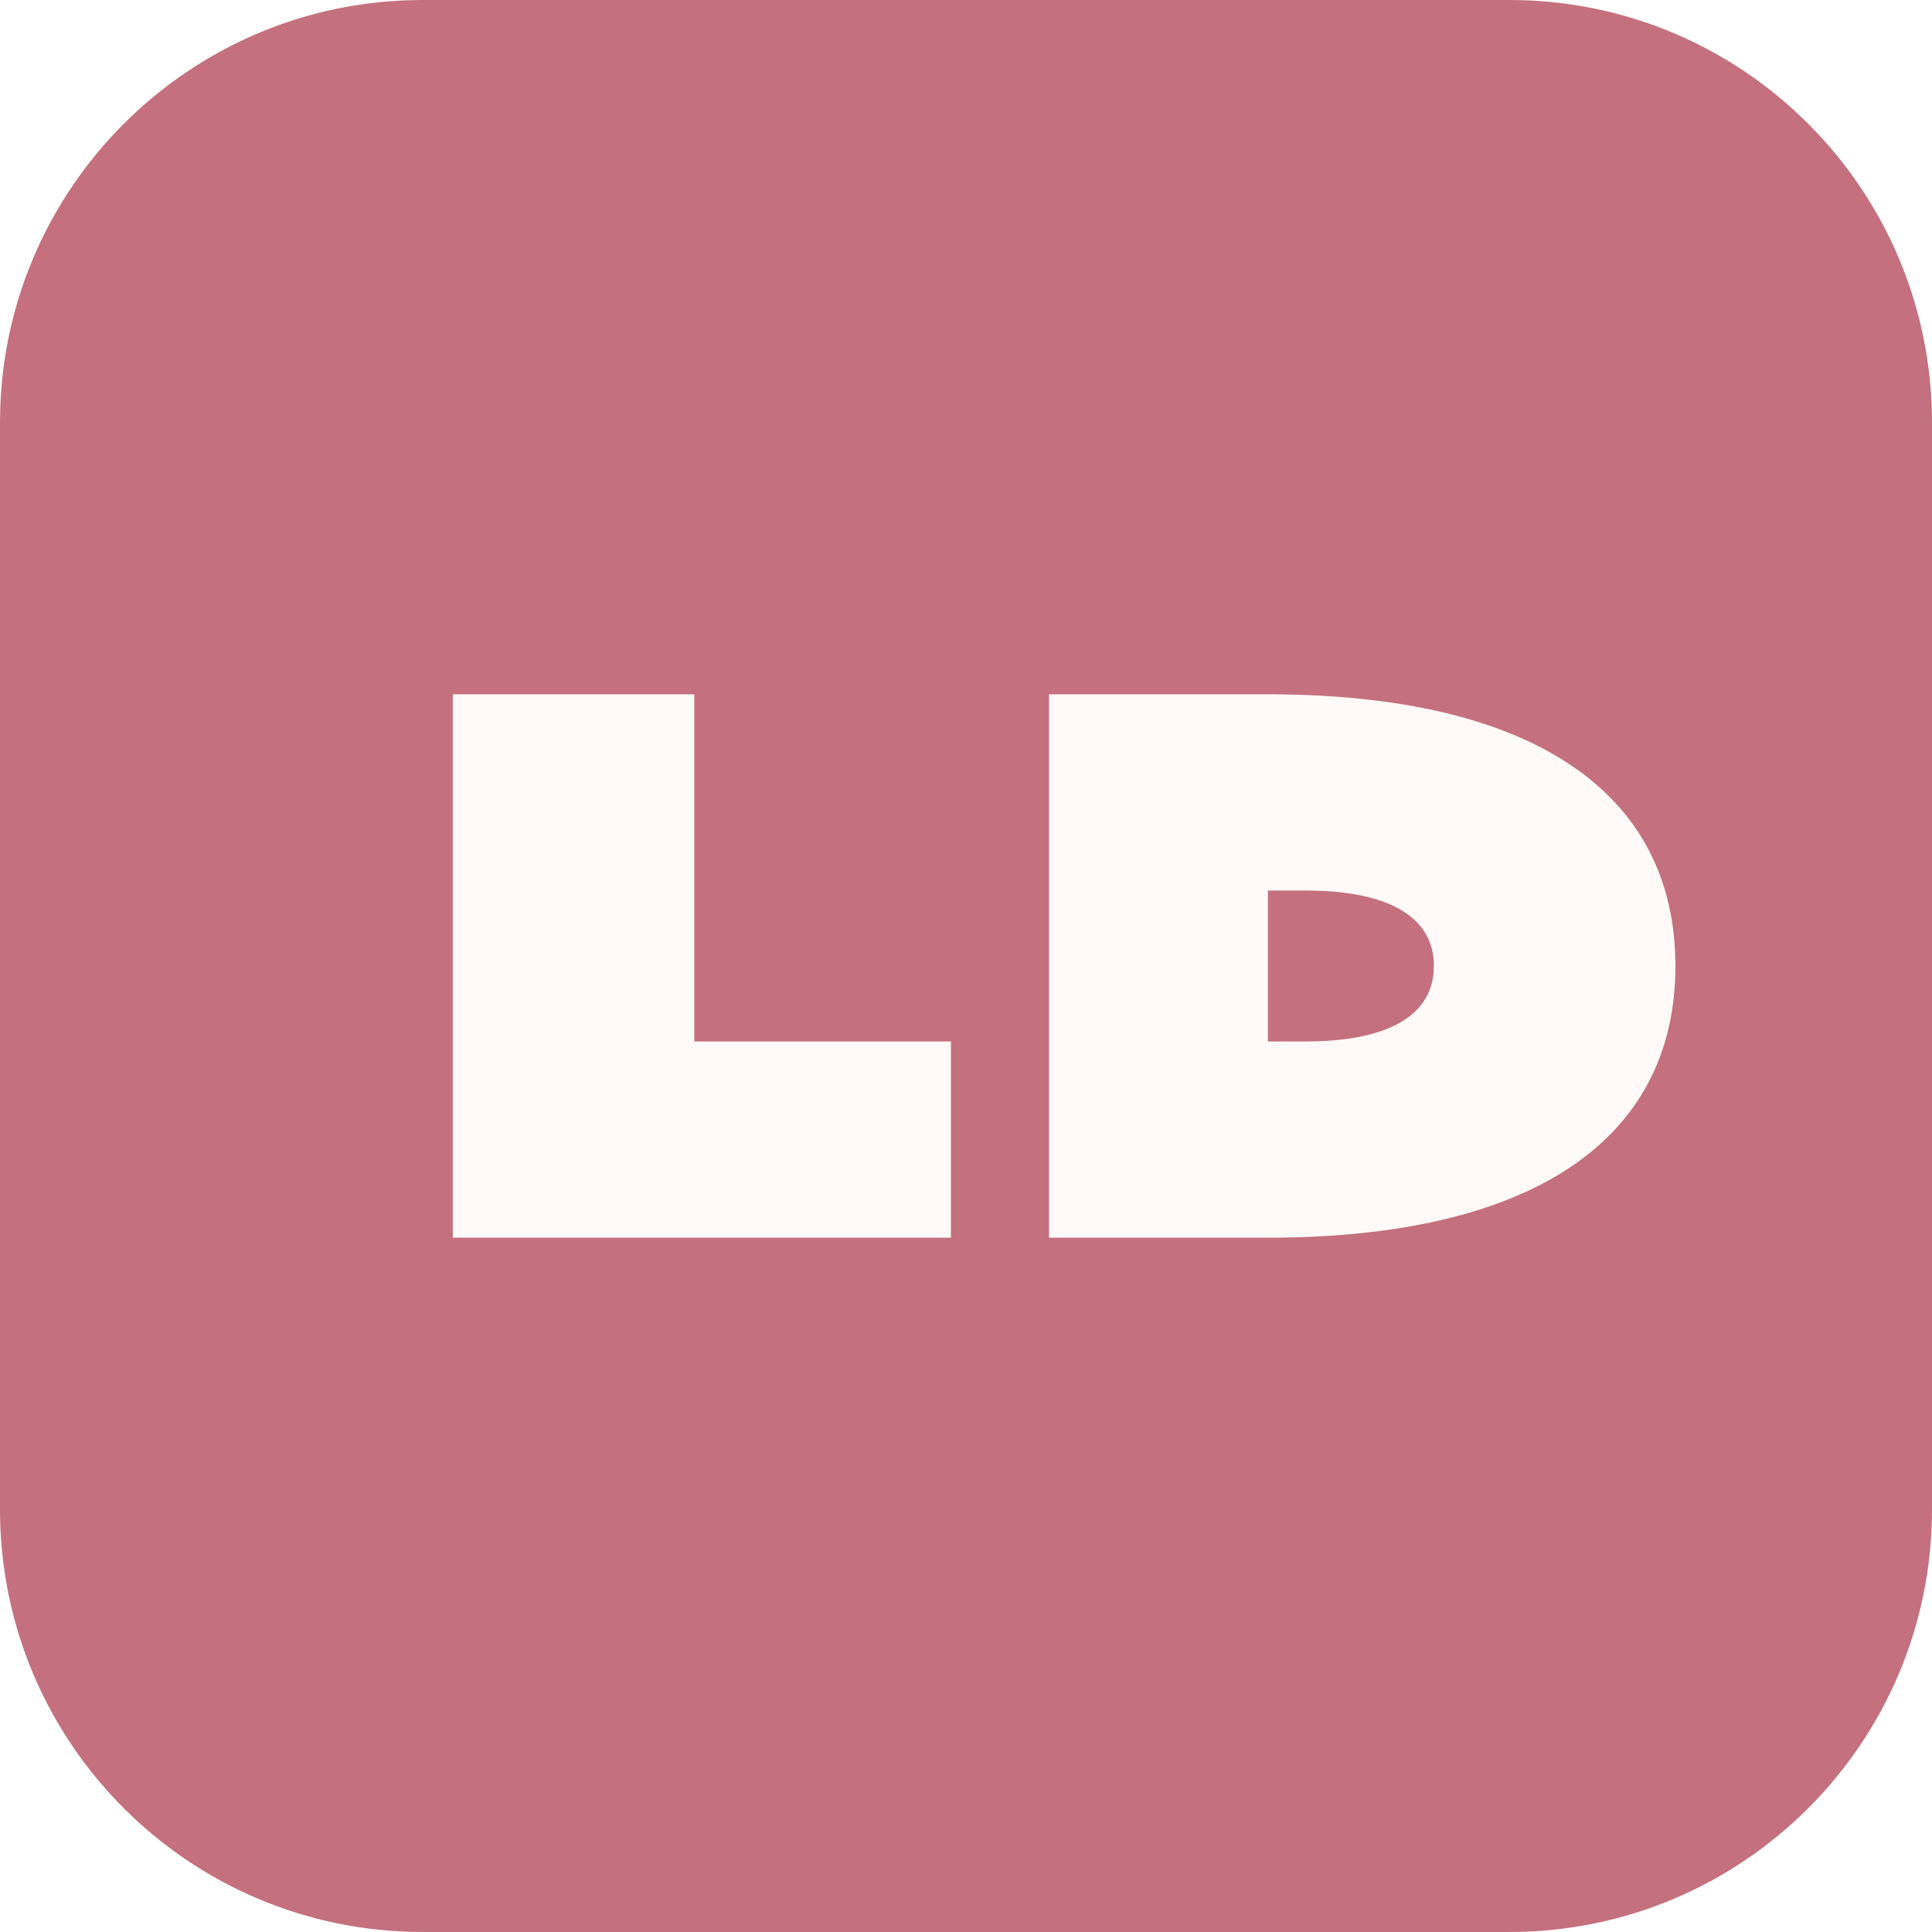
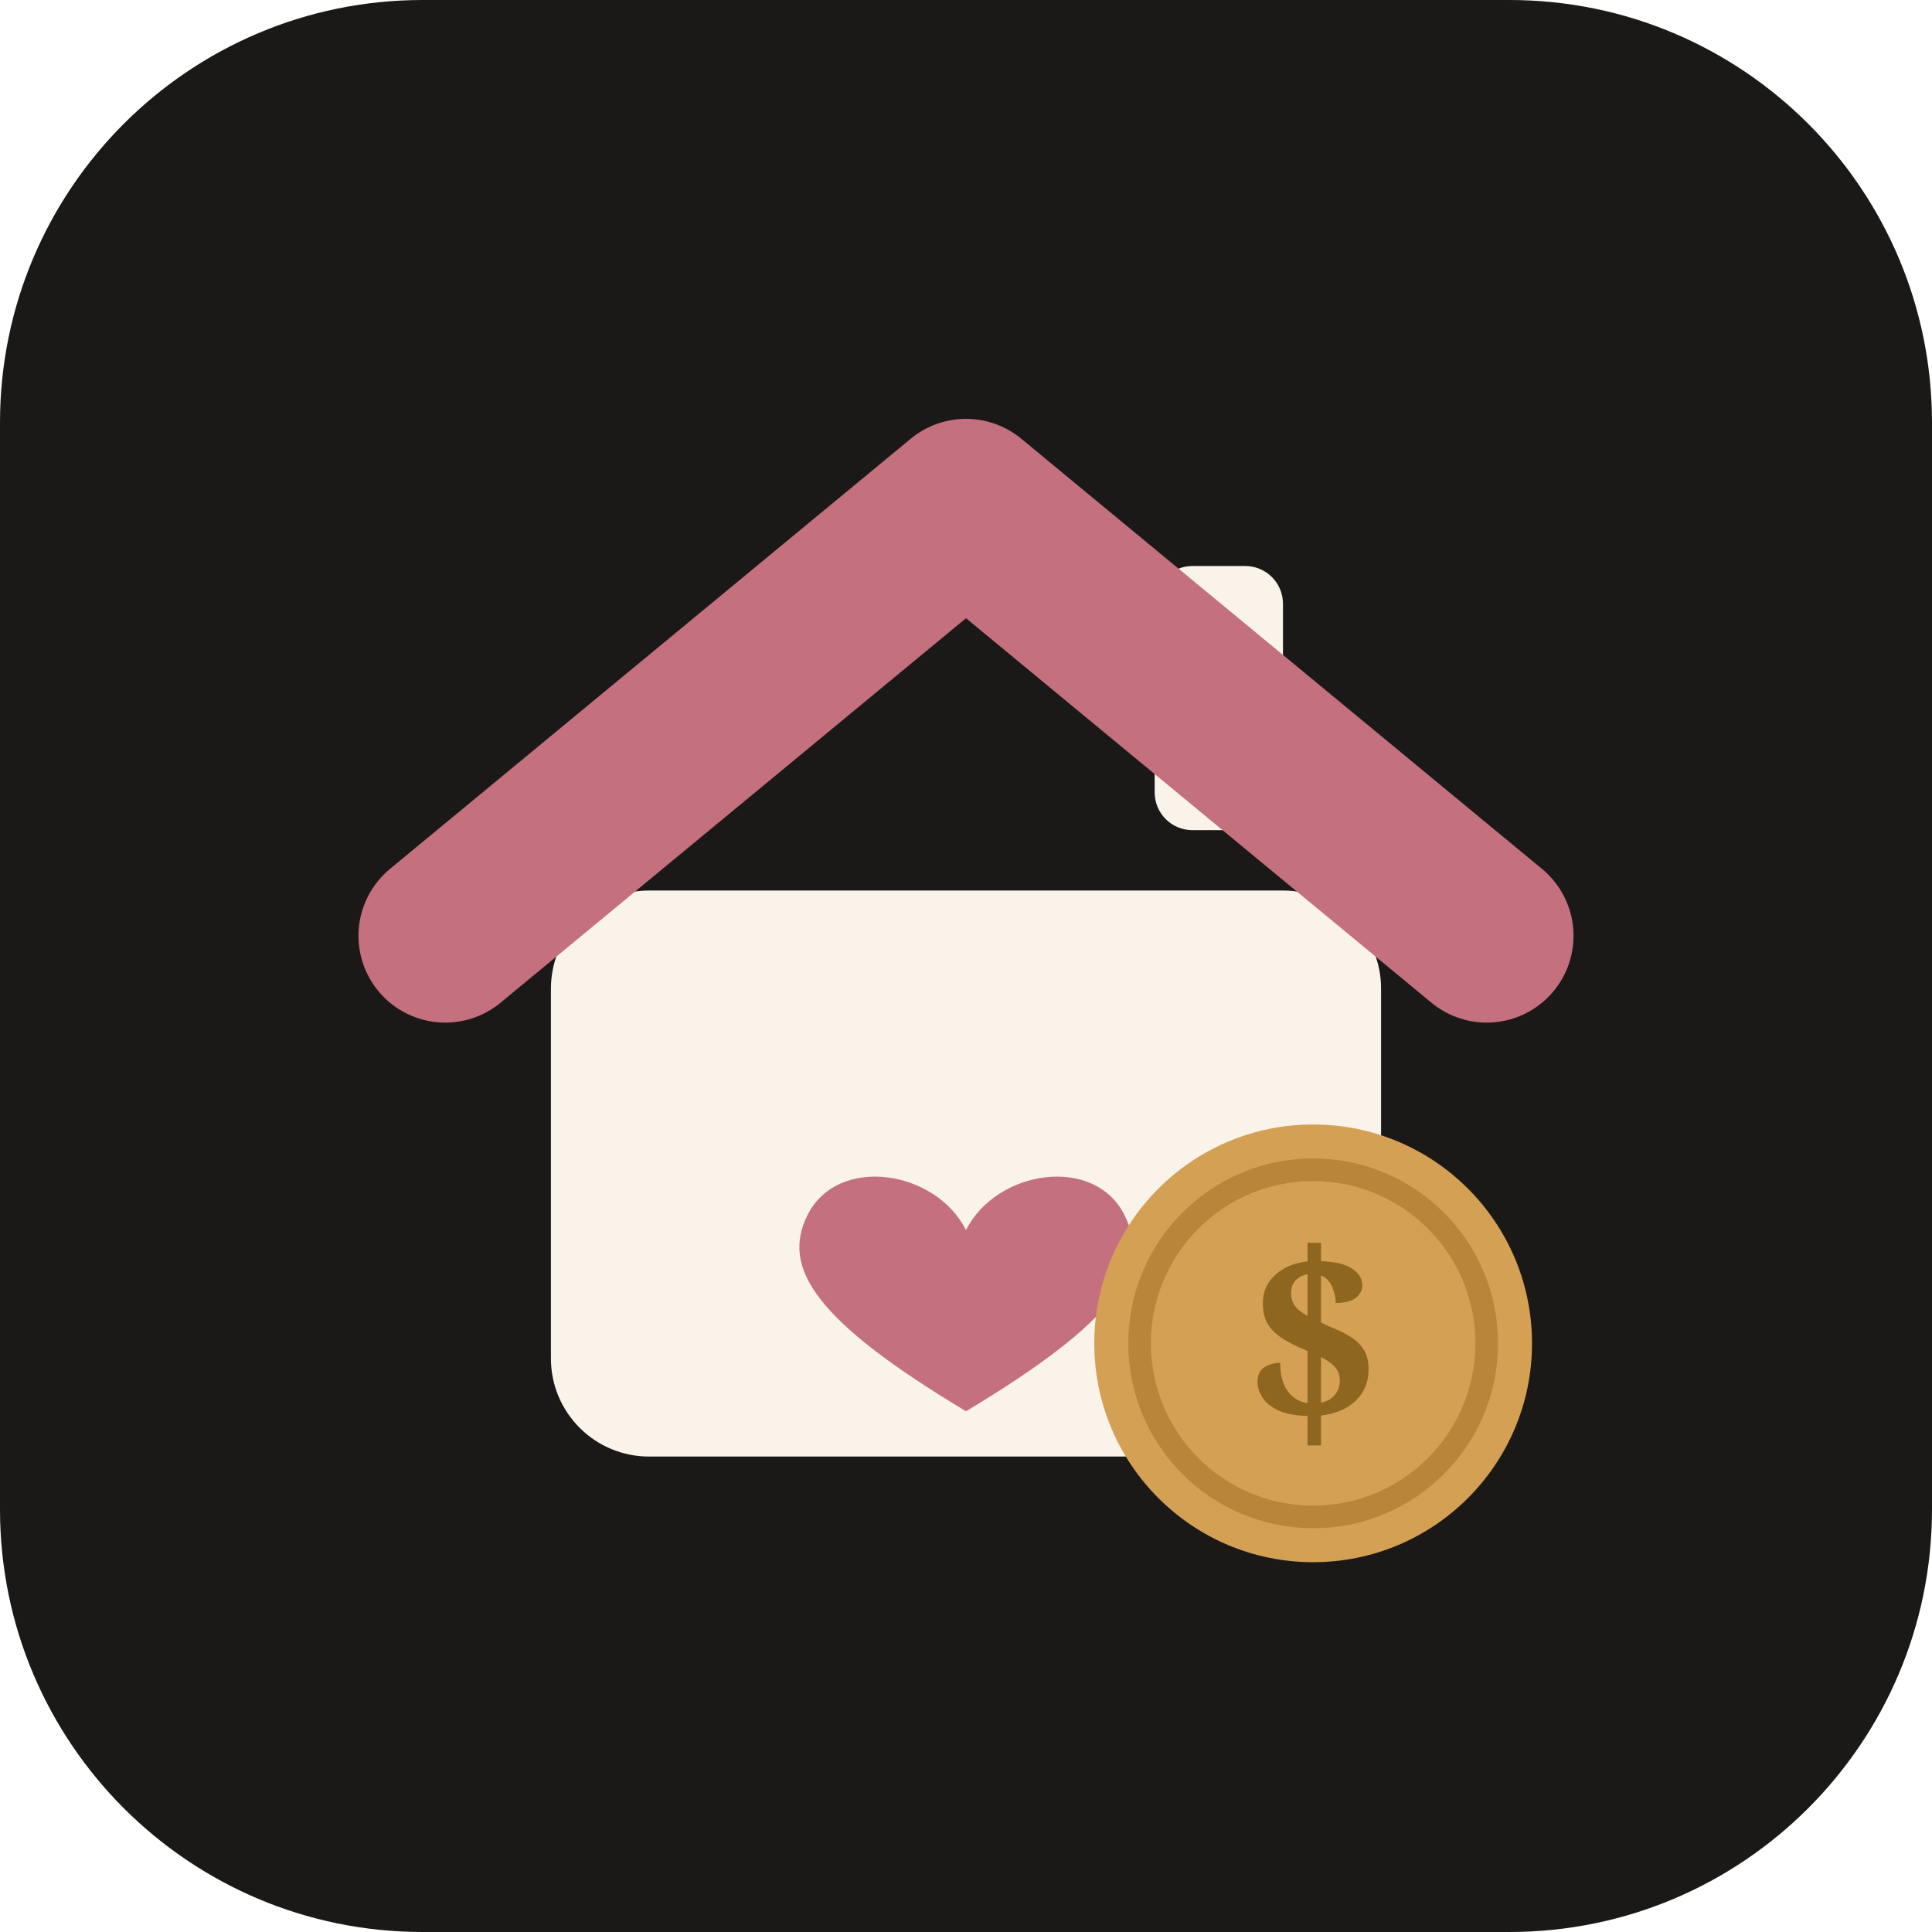
<svg xmlns="http://www.w3.org/2000/svg" viewBox="0 0 512 512">
-   <rect width="512" height="512" rx="112" fill="#C4707E" />
-   <path d="M120 328V184h64v92h68v52H120Zm158 0V184h58c70 0 108 26 108 72s-38 72-108 72h-58Zm58-52h10c22 0 34-7 34-20s-12-20-34-20h-10v40Z" fill="#FFFAF8" />
+   <rect width="512" height="512" rx="112" fill="#1B1917" />
+   <rect x="146" y="236" width="220" height="150" rx="26" fill="#FAF3EA" />
+   <rect x="306" y="150" width="34" height="70" rx="10" fill="#FAF3EA" />
+   <path d="M118 248 L256 134 L394 248" fill="none" stroke="#C4707E" stroke-width="46" stroke-linecap="round" stroke-linejoin="round" />
+   <path d="M256 326c-8-16-34-20-42-4-7 14 2 28 42 52 40-24 49-38 42-52-8-16-34-12-42 4z" fill="#C4707E" />
+   <circle cx="348" cy="356" r="58" fill="#D4A054" />
+   <circle cx="348" cy="356" r="46" fill="none" stroke="#B8863B" stroke-width="6" />
+   <text x="348" y="378" font-family="Georgia, serif" font-size="64" font-weight="bold" fill="#8F6620" text-anchor="middle">$</text>
</svg>
